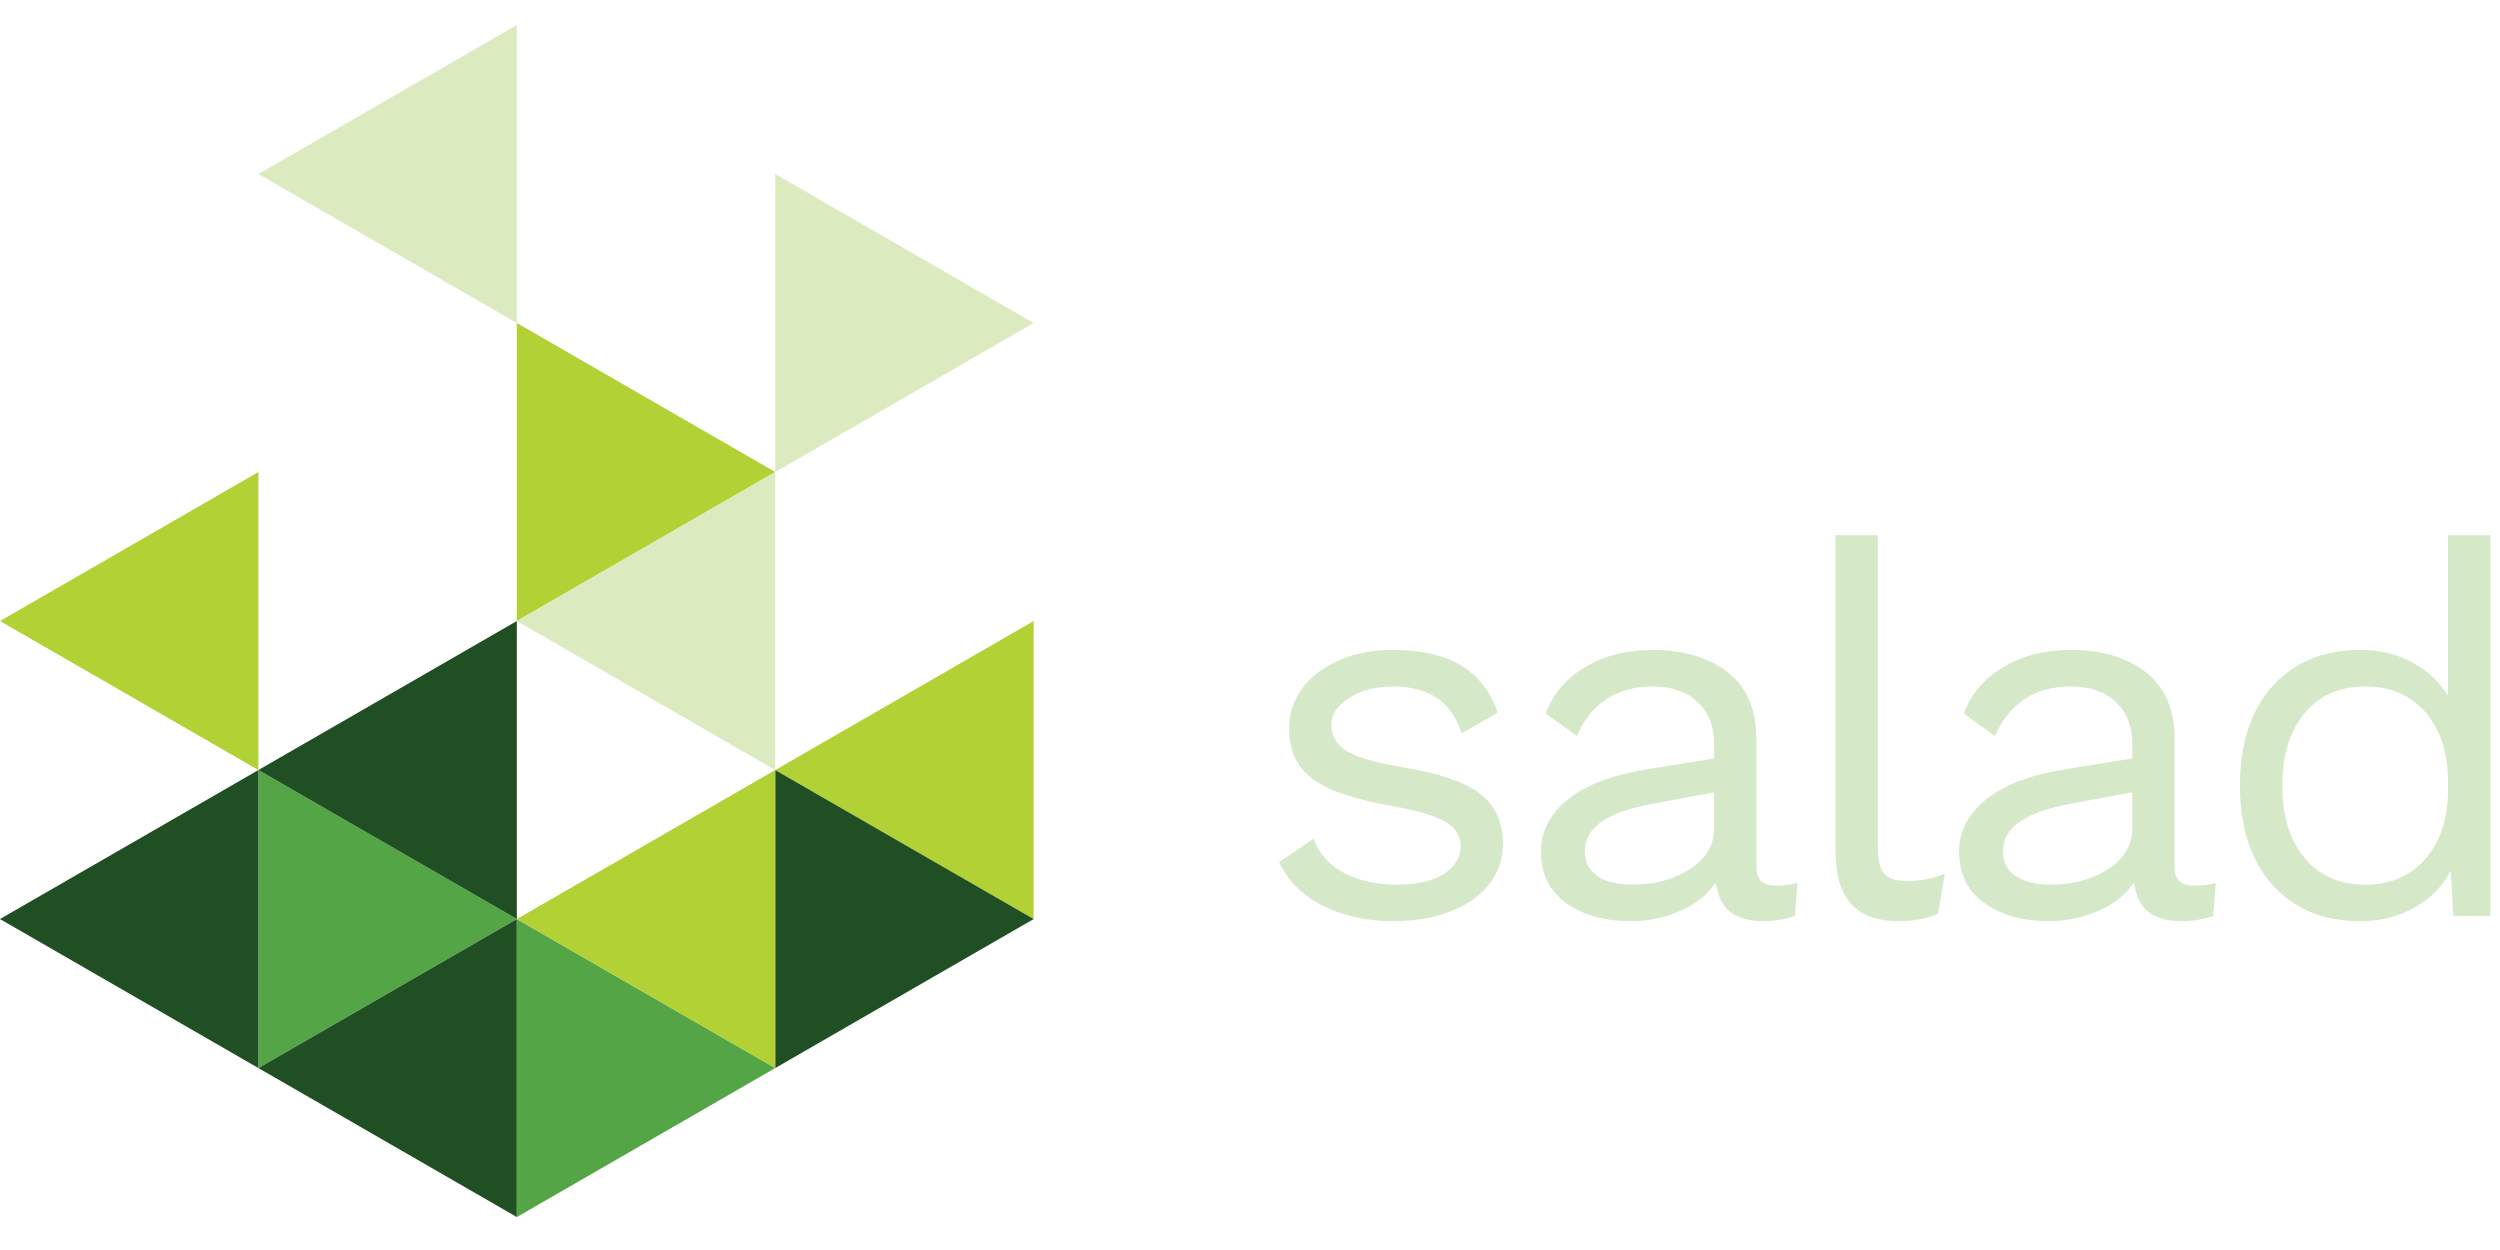
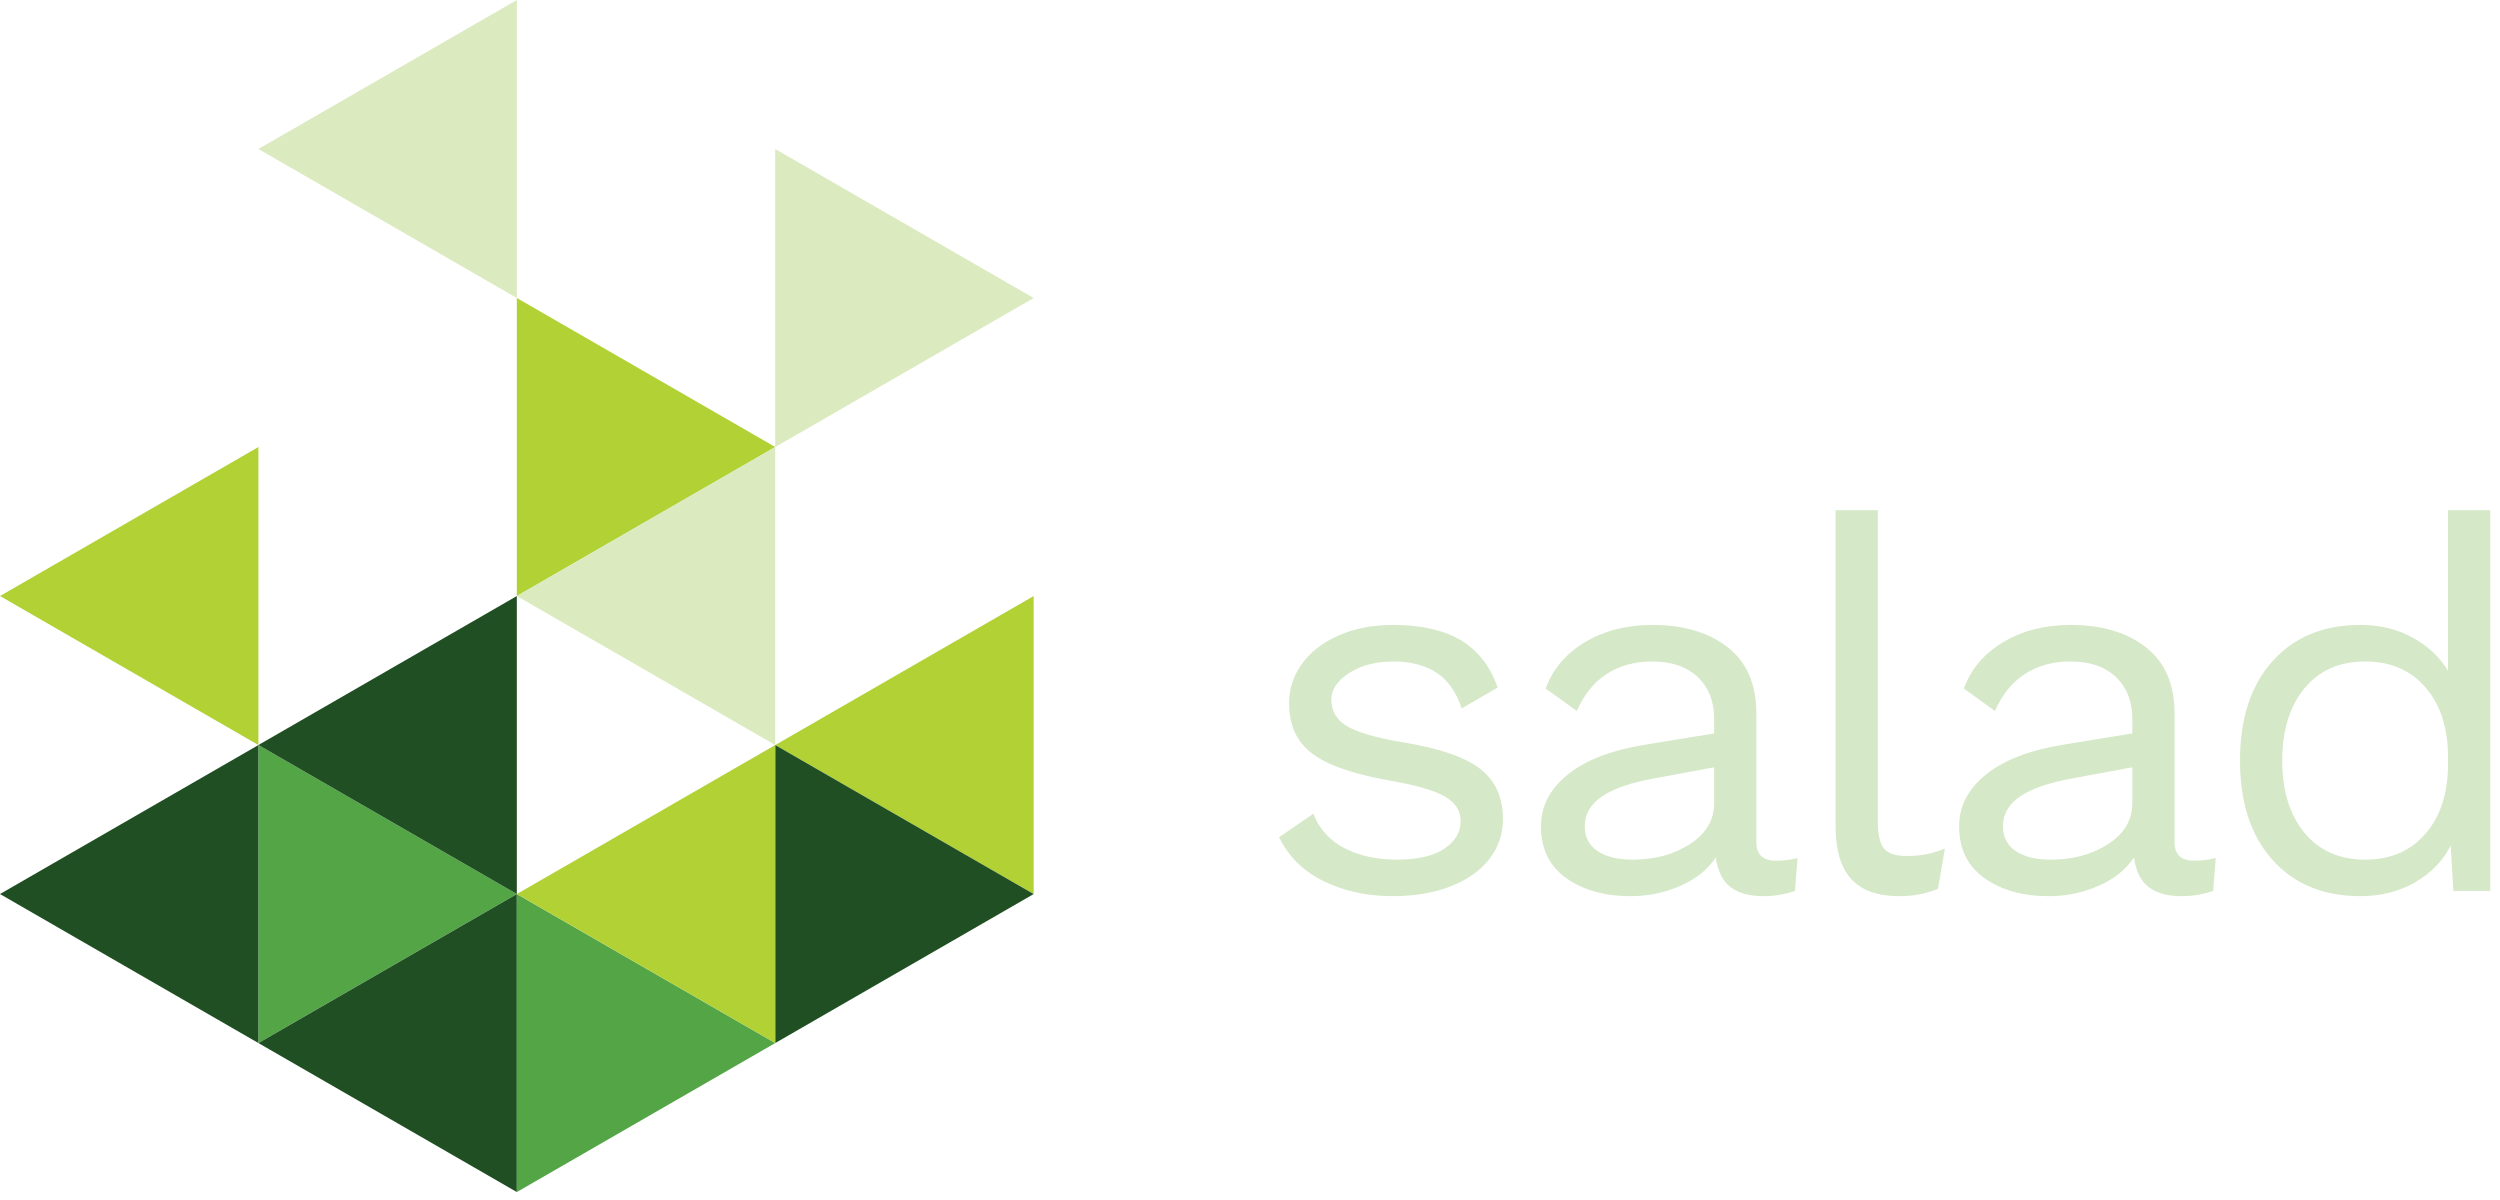
- <svg xmlns="http://www.w3.org/2000/svg" width="100" height="50" viewBox="0 0 100 48" fill="none" alt="Salad logo">
+ <svg xmlns="http://www.w3.org/2000/svg" viewBox="0 0 100 48" fill="none" alt="Salad logo">
  <path fill-rule="evenodd" clip-rule="evenodd" d="M52.957 35.251c-.817-.397-1.414-.984-1.795-1.763l1.373-.938a2.55 2.55 0 001.246 1.377c.591.305 1.288.459 2.091.459.83 0 1.464-.147 1.901-.439.436-.291.654-.66.654-1.105 0-.403-.203-.726-.612-.97s-1.127-.456-2.154-.636c-1.014-.18-1.816-.4-2.408-.658-.591-.257-1.021-.584-1.288-.98-.268-.396-.401-.886-.401-1.47 0-.57.168-1.092.506-1.565.338-.473.824-.852 1.458-1.137.633-.285 1.365-.428 2.196-.428 1.126 0 2.031.205 2.714.615.683.41 1.173 1.04 1.468 1.889l-1.436.834c-.225-.668-.567-1.147-1.024-1.44-.458-.292-1.032-.437-1.722-.437s-1.274.153-1.752.458c-.48.307-.719.661-.719 1.064 0 .46.208.813.623 1.064.415.25 1.158.466 2.229.646 1.464.238 2.499.592 3.104 1.065.605.472.908 1.14.908 2.002 0 .598-.18 1.13-.538 1.596-.36.466-.873.832-1.542 1.095-.669.265-1.447.397-2.334.397-1.013 0-1.929-.198-2.746-.595zM67.604 33.76c.64-.417.961-.96.961-1.628v-1.44l-2.365.439c-.944.167-1.648.407-2.112.72-.465.313-.697.712-.697 1.2 0 .43.169.76.507.99.338.23.809.345 1.415.345.887 0 1.65-.21 2.291-.627zm4.299.563l-.106 1.314a3.793 3.793 0 01-1.268.209c-.548 0-.981-.118-1.299-.355-.316-.236-.517-.632-.602-1.189-.324.487-.8.866-1.425 1.137a4.917 4.917 0 01-1.975.407c-1.042 0-1.9-.24-2.577-.72-.676-.48-1.013-1.171-1.013-2.076 0-.792.352-1.478 1.056-2.054.703-.578 1.724-.977 3.062-1.2l2.81-.459v-.584c0-.695-.219-1.252-.656-1.67-.436-.416-1.042-.624-1.816-.624-.704 0-1.313.166-1.827.5-.514.334-.911.828-1.193 1.481l-1.246-.897c.281-.778.806-1.398 1.573-1.857.768-.459 1.665-.688 2.693-.688 1.253 0 2.26.3 3.02.897.761.598 1.14 1.48 1.14 2.65v5.131c0 .25.064.438.19.563.128.126.331.188.614.188.28 0 .562-.034.845-.104zM75.112 32.841c0 .53.081.894.243 1.096.162.202.461.302.898.302a4.2 4.2 0 00.771-.062 4.83 4.83 0 00.77-.23l-.274 1.607a4.011 4.011 0 01-1.563.292c-.859 0-1.496-.23-1.911-.69-.415-.458-.623-1.16-.623-2.106V20.409h1.69V32.84zM84.332 33.76c.64-.417.96-.96.96-1.628v-1.44l-2.365.439c-.943.167-1.647.407-2.112.72-.464.313-.697.712-.697 1.2 0 .43.169.76.507.99.338.23.81.345 1.415.345.887 0 1.65-.21 2.292-.627zm4.298.563l-.105 1.314a3.793 3.793 0 01-1.268.209c-.549 0-.982-.118-1.3-.355-.316-.236-.517-.632-.601-1.189-.324.487-.8.866-1.426 1.137a4.917 4.917 0 01-1.975.407c-1.042 0-1.9-.24-2.576-.72-.676-.48-1.014-1.171-1.014-2.076 0-.792.352-1.478 1.056-2.054.704-.578 1.725-.977 3.063-1.2l2.809-.459v-.584c0-.695-.219-1.252-.655-1.67-.437-.416-1.042-.624-1.817-.624-.704 0-1.313.166-1.826.5-.515.334-.912.828-1.194 1.481l-1.246-.897c.281-.778.806-1.398 1.574-1.857.767-.459 1.664-.688 2.692-.688 1.254 0 2.26.3 3.02.897.762.598 1.141 1.48 1.141 2.65v5.131c0 .25.064.438.19.563.127.126.33.188.613.188.281 0 .563-.034.845-.104zM97.025 33.343c.598-.696.897-1.627.897-2.796v-.25c0-1.168-.299-2.1-.897-2.796-.599-.695-1.405-1.042-2.418-1.042-1.028 0-1.838.357-2.429 1.074-.591.716-.888 1.679-.888 2.889 0 1.21.297 2.173.888 2.89.59.716 1.4 1.074 2.429 1.074 1.013 0 1.82-.348 2.418-1.043zm2.587-12.934v15.228h-1.478l-.106-1.814c-.31.611-.785 1.102-1.425 1.47-.641.368-1.37.553-2.187.553-1.478 0-2.65-.483-3.516-1.45-.866-.967-1.3-2.291-1.3-3.974 0-1.683.434-3.007 1.3-3.974.866-.966 2.038-1.45 3.516-1.45.775 0 1.468.167 2.08.5.613.334 1.089.78 1.426 1.336v-6.425h1.69z" fill="#D5E8C8" />
  <path fill-rule="evenodd" clip-rule="evenodd" d="M31.01 17.881l10.336-5.96-10.337-5.96v11.92z" fill="#DBEABF" />
  <path fill-rule="evenodd" clip-rule="evenodd" d="M10.336 29.801l10.337 5.96-10.337 5.96v-11.92z" fill="#53A546" />
  <path fill-rule="evenodd" clip-rule="evenodd" d="M20.673 23.841l-10.337 5.96 10.337 5.96v-11.92zM10.336 41.722l10.337 5.96v-11.92l-10.337 5.96zM0 35.761v.001l10.336 5.96v-11.92L0 35.761z" fill="#1F4F22" />
  <path fill-rule="evenodd" clip-rule="evenodd" d="M31.01 29.802l10.336 5.96v-11.92l-10.337 5.96zM20.673 11.92l10.336 5.96-10.336 5.961v-11.92zM0 23.84v.001l10.336 5.96v-11.92L0 23.841z" fill="#B1D135" />
  <path fill-rule="evenodd" clip-rule="evenodd" d="M20.673 47.682l10.336-5.96-10.336-5.96v11.92z" fill="#53A546" />
  <path fill-rule="evenodd" clip-rule="evenodd" d="M31.01 41.722l10.336-5.96-10.337-5.96v11.92z" fill="#1F4F22" />
  <path fill-rule="evenodd" clip-rule="evenodd" d="M20.673 0L10.336 5.96l10.337 5.96V0zM31.01 17.881l-10.337 5.96 10.336 5.96v-11.92z" fill="#DBEABF" />
  <path fill-rule="evenodd" clip-rule="evenodd" d="M31.01 29.801l-10.337 5.96 10.336 5.96v-11.92z" fill="#B1D135" />
</svg>
